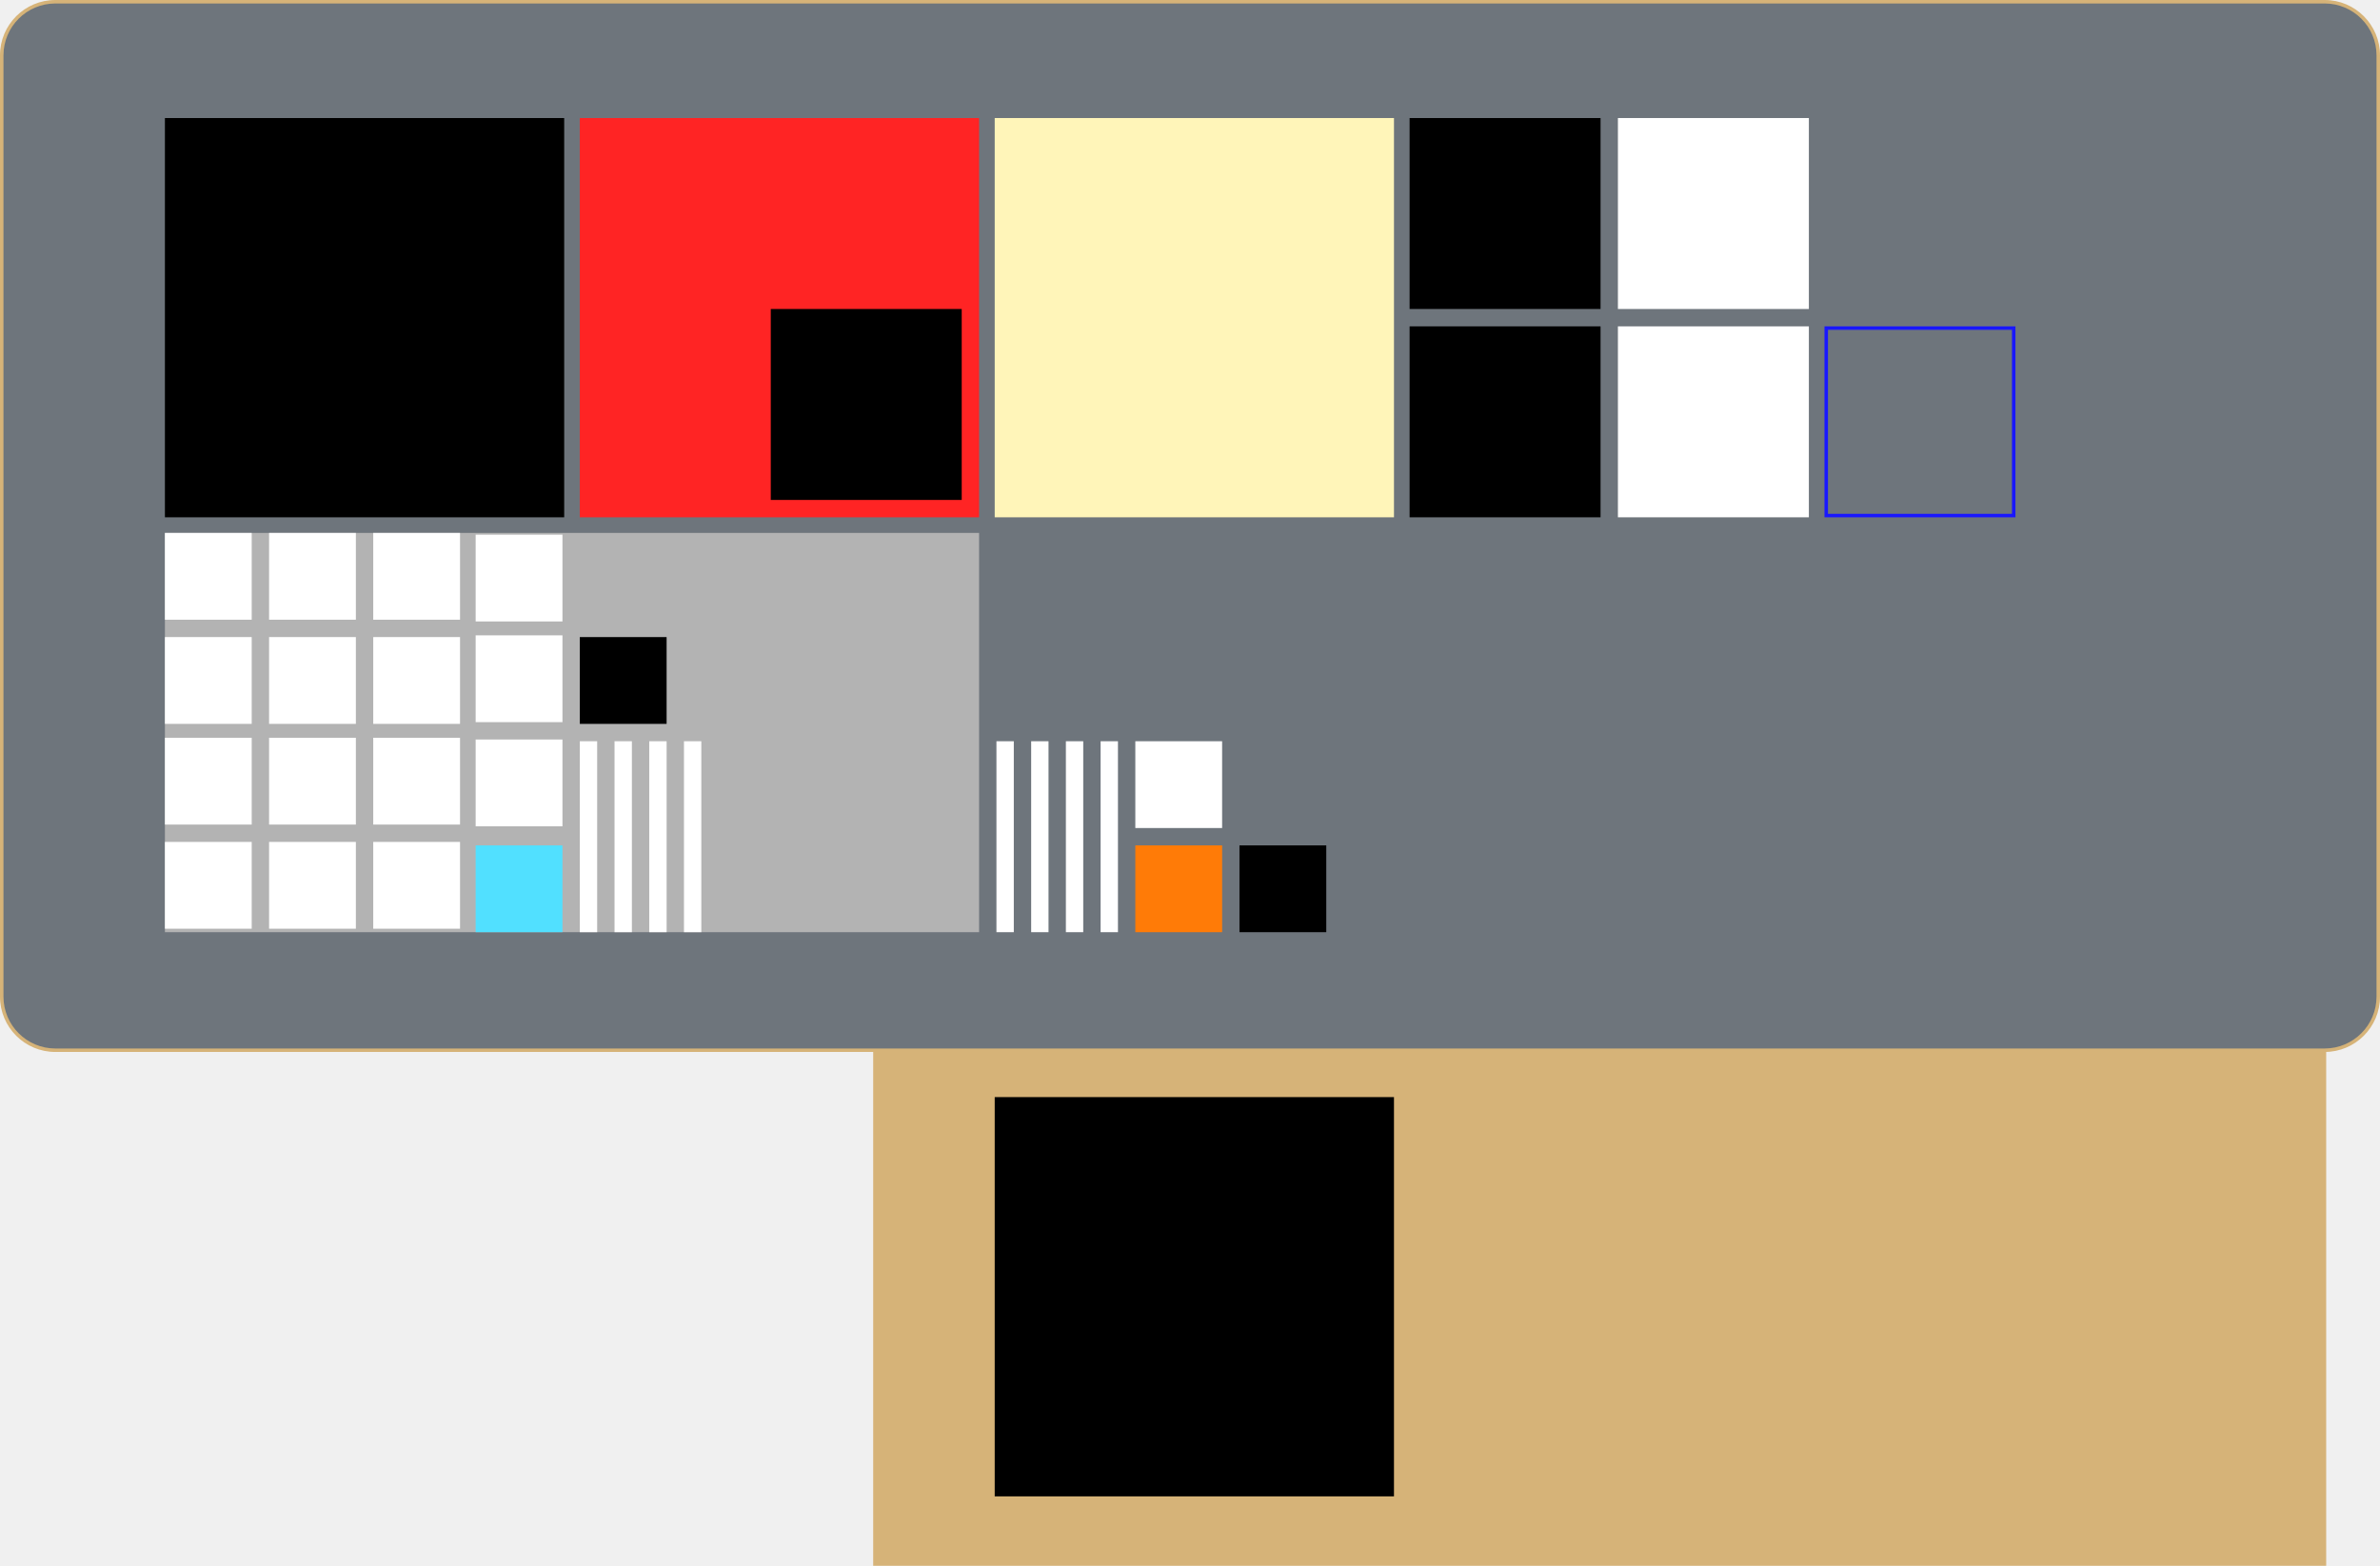
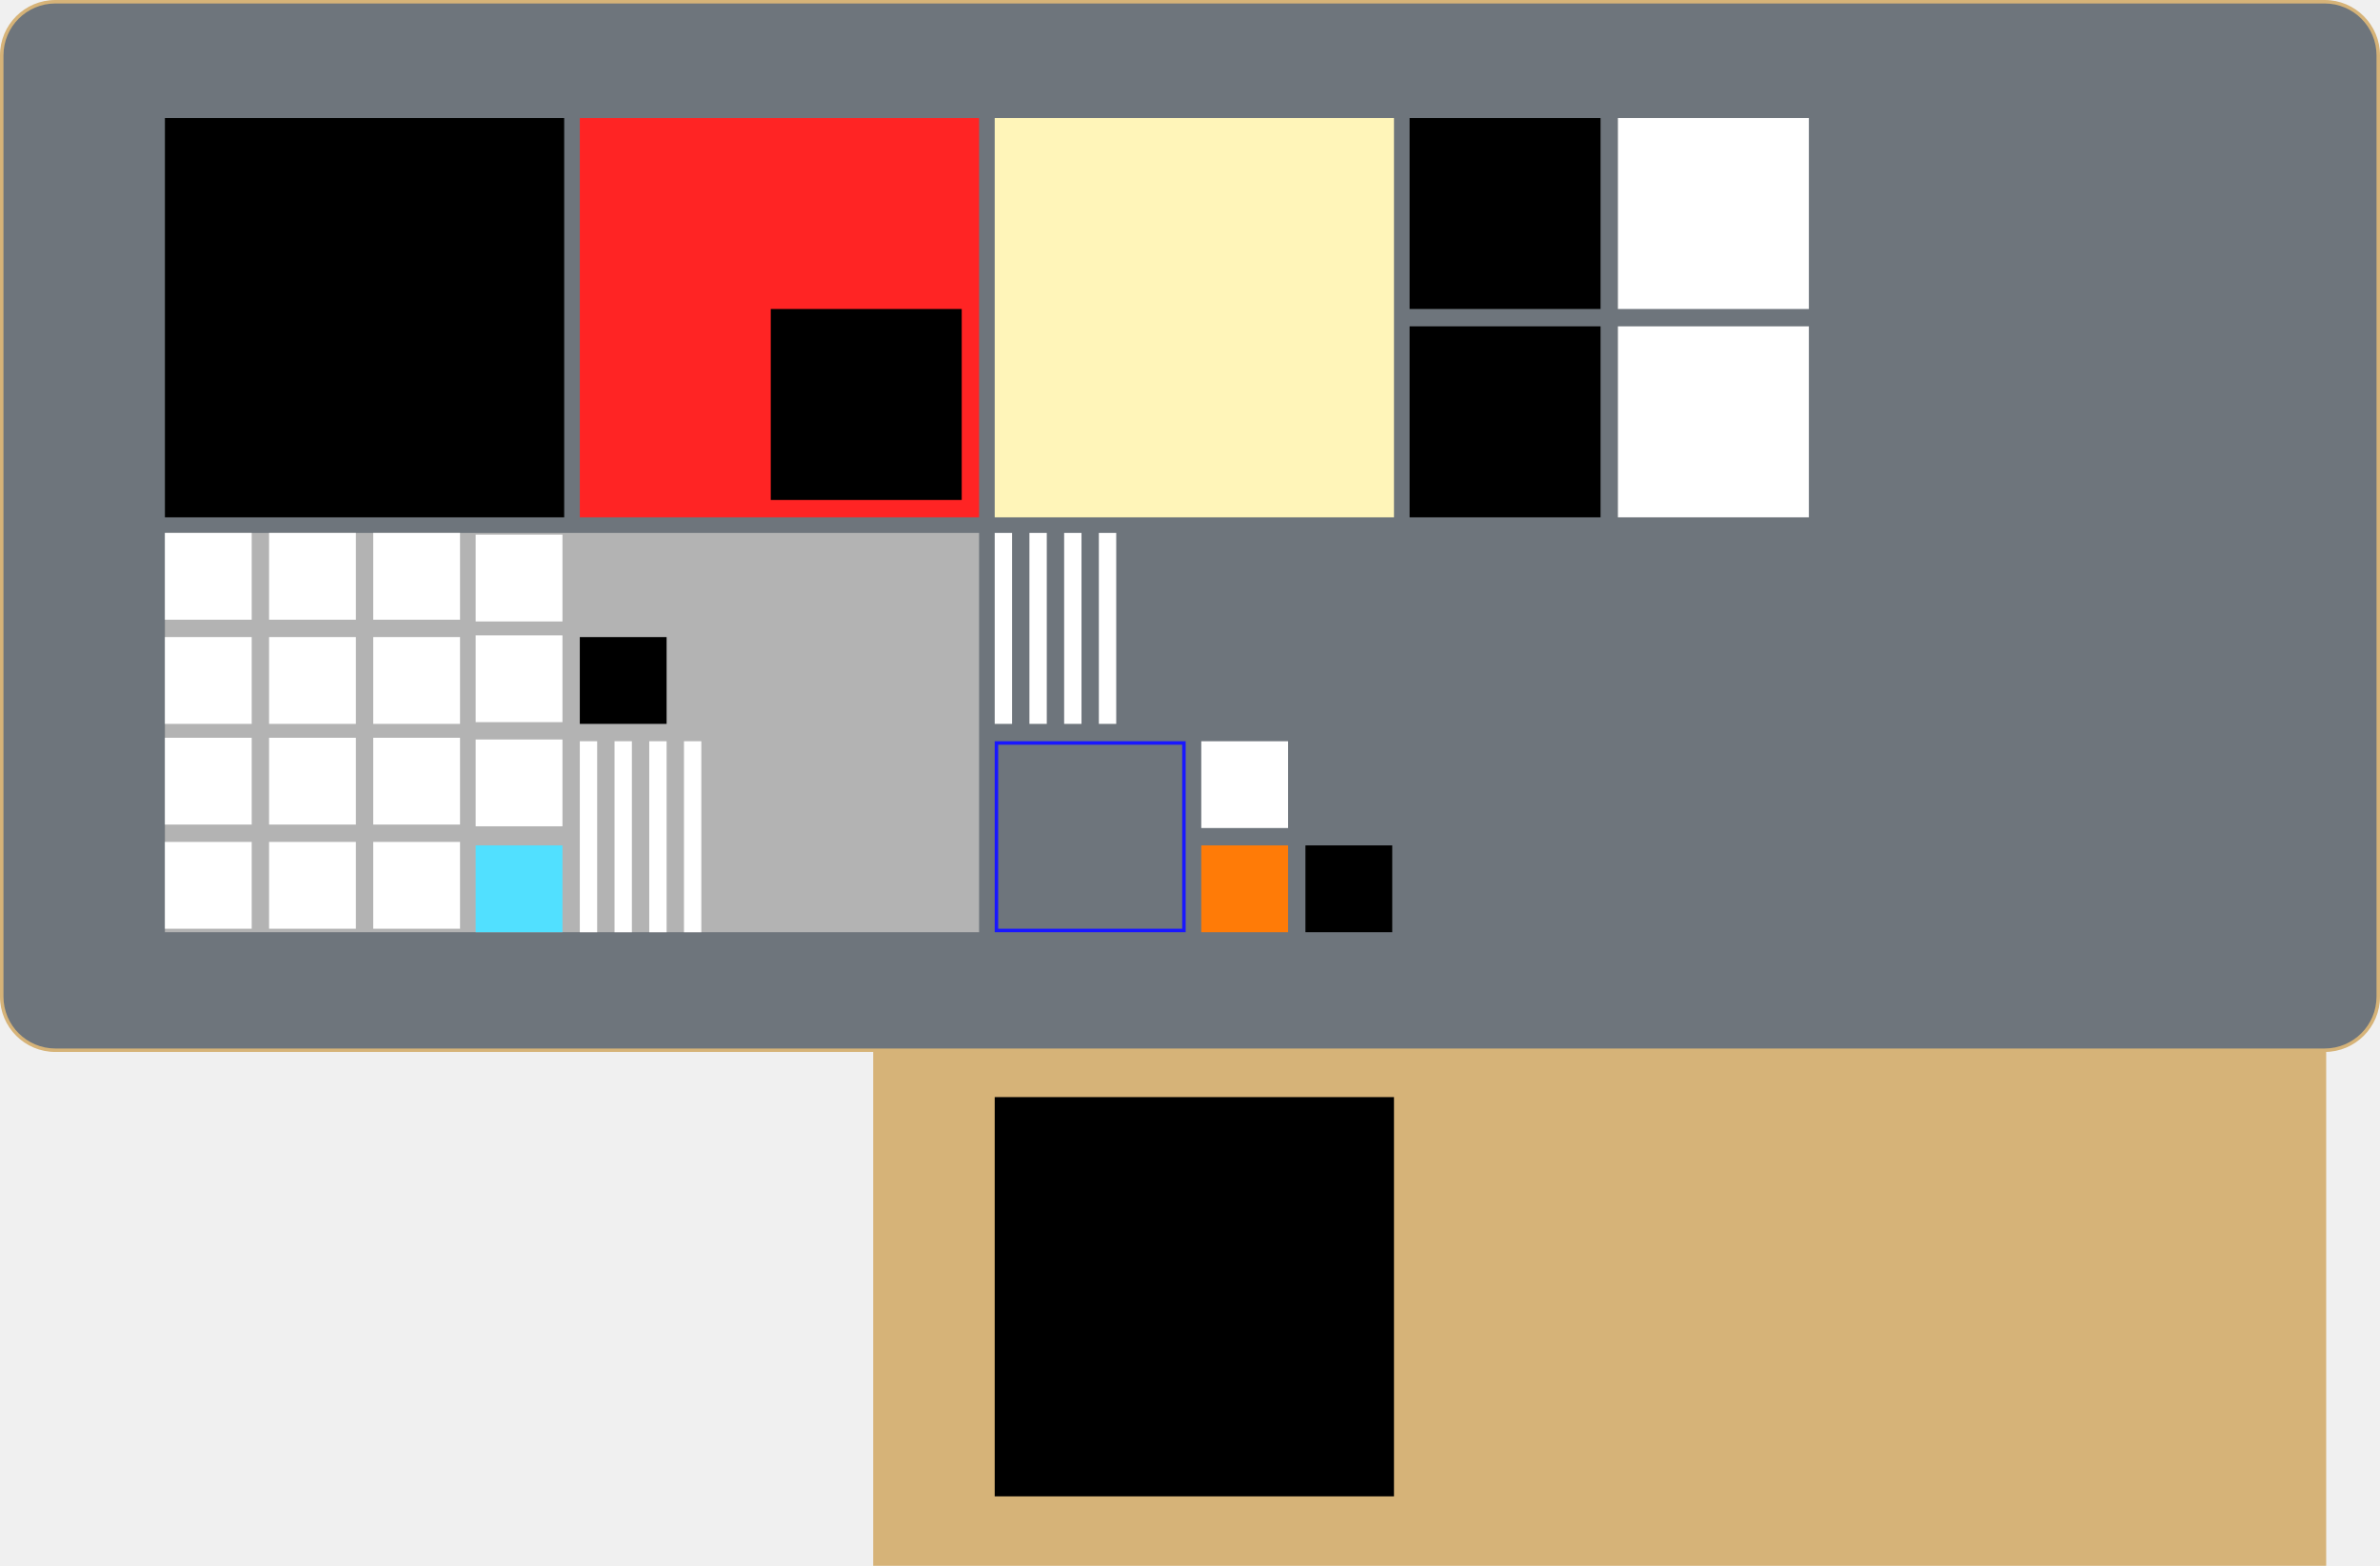
<svg xmlns="http://www.w3.org/2000/svg" viewBox="0 0 1371 902">
  <defs>
    <style>.cls-1{fill:#d6b378;}.cls-2{fill:#6e757c;}.cls-3{fill:#ff2424;}.cls-4{fill:#fff5b9;}.cls-5{fill:#b3b3b3;}.cls-6{fill:#1917ff;}.cls-7{fill:#fff;}.cls-8{fill:#51e0ff;}.cls-9{fill:#ff7b07;}</style>
  </defs>
  <g id="Desk">
    <rect class="cls-1" x="503" y="592" width="837" height="310" />
    <rect class="cls-2" x="1" y="1" width="1369" height="604" rx="30.87" />
    <path class="cls-1" d="M1339.13,2A29.9,29.9,0,0,1,1369,31.87V574.13A29.9,29.9,0,0,1,1339.13,604H31.87A29.9,29.9,0,0,1,2,574.13V31.87A29.9,29.9,0,0,1,31.87,2H1339.13m0-2H31.87A31.87,31.87,0,0,0,0,31.87V574.13A31.87,31.87,0,0,0,31.87,606H1339.13A31.87,31.87,0,0,0,1371,574.13V31.87A31.87,31.87,0,0,0,1339.13,0Z" />
  </g>
  <g id="Zak">
    <rect x="573" y="632" width="230" height="230" />
    <rect class="cls-3" x="334" y="68" width="230" height="230" />
    <rect x="95" y="68" width="230" height="230" />
    <rect class="cls-4" x="573" y="68" width="230" height="230" />
    <rect class="cls-5" x="95" y="307" width="469" height="230" />
    <rect x="444" y="178" width="110" height="110" />
-     <path class="cls-6" d="M1159,190V296H1053V190h106m2-2H1051V298h110V188Z" />
+     <path class="cls-6" d="M681,429V535H575V429H681m2-2H573V537H683V427Z" />
    <rect x="812" y="68" width="110" height="110" />
    <rect class="cls-7" x="932" y="68" width="110" height="110" />
    <rect x="812" y="188" width="110" height="110" />
    <rect class="cls-7" x="932" y="188" width="110" height="110" />
    <rect class="cls-7" x="334" y="427" width="10" height="110" />
-     <rect class="cls-7" x="594" y="427" width="10" height="110" />
+     <rect class="cls-7" x="593" y="307" width="10" height="110" />
    <rect class="cls-7" x="374" y="427" width="10" height="110" />
    <rect class="cls-7" x="354" y="427" width="10" height="110" />
    <rect class="cls-7" x="394" y="427" width="10" height="110" />
-     <rect class="cls-7" x="574" y="427" width="10" height="110" />
-     <rect class="cls-7" x="634" y="427" width="10" height="110" />
-     <rect class="cls-7" x="614" y="427" width="10" height="110" />
-     <rect class="cls-7" x="654" y="427" width="50" height="50" />
+     <rect class="cls-7" x="573" y="307" width="10" height="110" />
+     <rect class="cls-7" x="633" y="307" width="10" height="110" />
+     <rect class="cls-7" x="613" y="307" width="10" height="110" />
+     <rect class="cls-7" x="692" y="427" width="50" height="50" />
    <rect class="cls-7" x="274" y="426" width="50" height="50" />
    <rect class="cls-7" x="215" y="485" width="50" height="50" />
    <rect class="cls-7" x="274" y="366" width="50" height="50" />
    <rect class="cls-7" x="215" y="425" width="50" height="50" />
    <rect x="334" y="367" width="50" height="50" />
    <rect class="cls-8" x="274" y="487" width="50" height="50" />
-     <rect x="714" y="487" width="50" height="50" />
-     <rect class="cls-9" x="654" y="487" width="50" height="50" />
+     <rect x="752" y="487" width="50" height="50" />
+     <rect class="cls-9" x="692" y="487" width="50" height="50" />
    <rect class="cls-7" x="155" y="485" width="50" height="50" />
    <rect class="cls-7" x="95" y="485" width="50" height="50" />
    <rect class="cls-7" x="155" y="425" width="50" height="50" />
    <rect class="cls-7" x="95" y="425" width="50" height="50" />
    <rect class="cls-7" x="155" y="367" width="50" height="50" />
    <rect class="cls-7" x="95" y="367" width="50" height="50" />
    <rect class="cls-7" x="155" y="307" width="50" height="50" />
    <rect class="cls-7" x="95" y="307" width="50" height="50" />
    <rect class="cls-7" x="274" y="308" width="50" height="50" />
    <rect class="cls-7" x="215" y="367" width="50" height="50" />
    <rect class="cls-7" x="215" y="307" width="50" height="50" />
  </g>
</svg>
